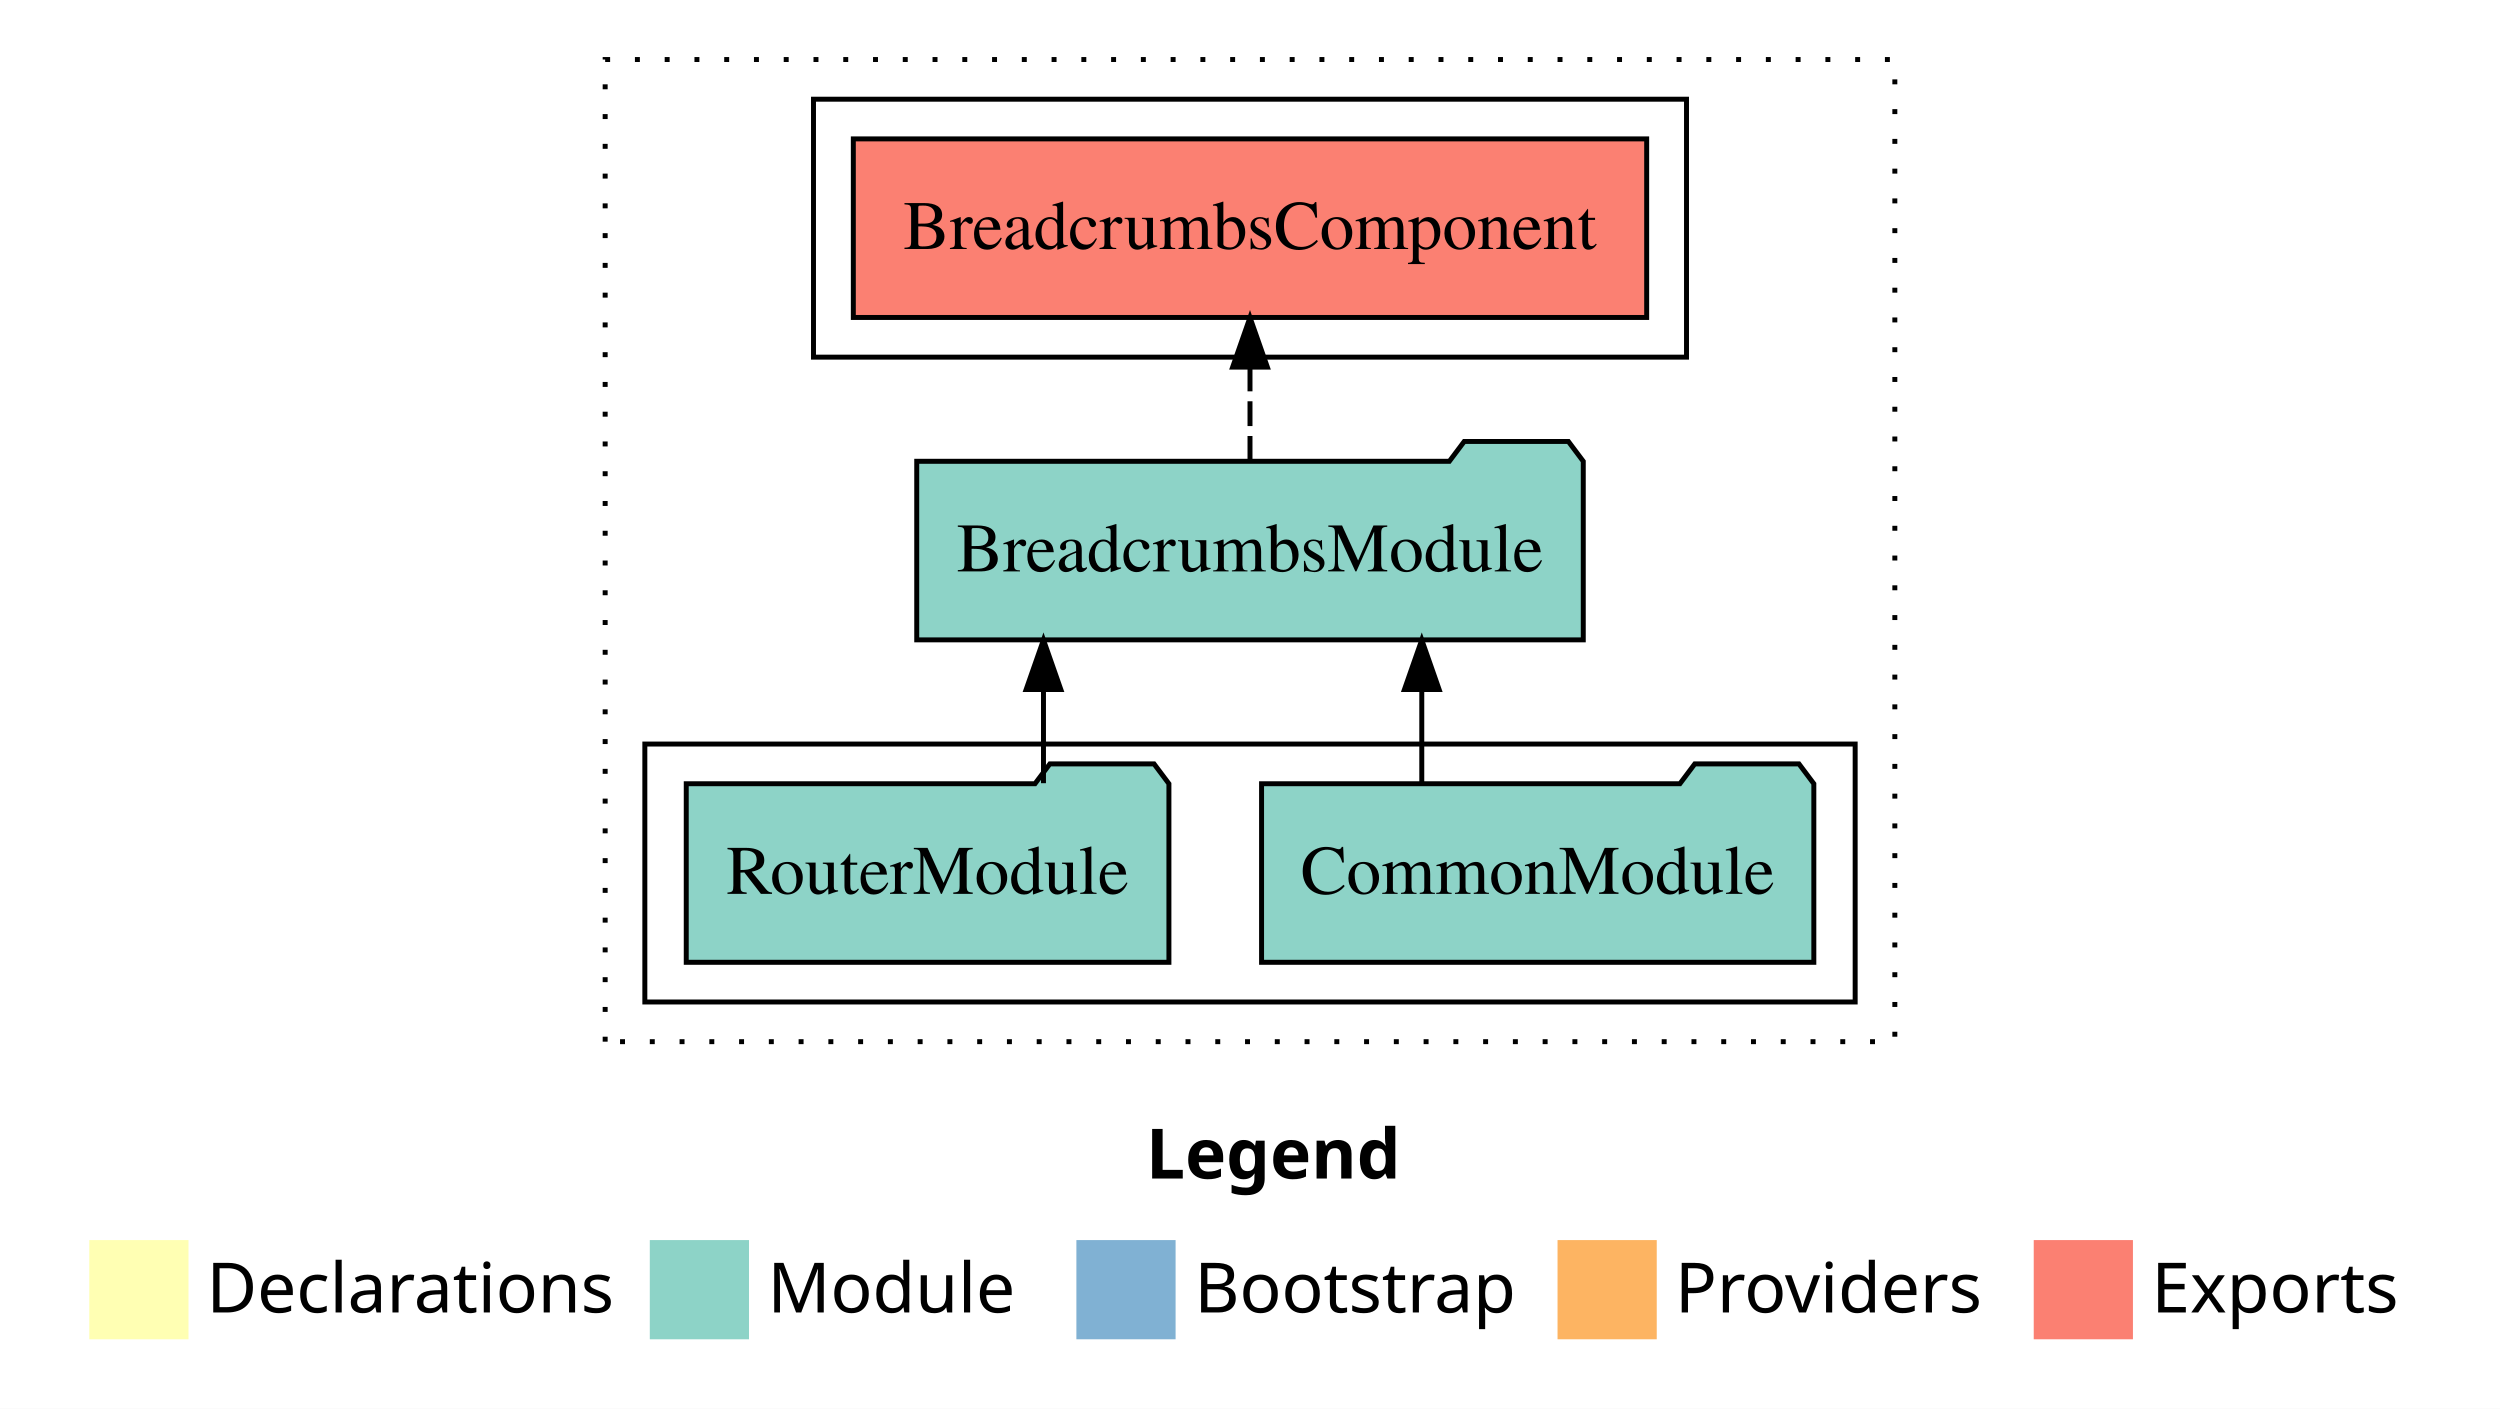
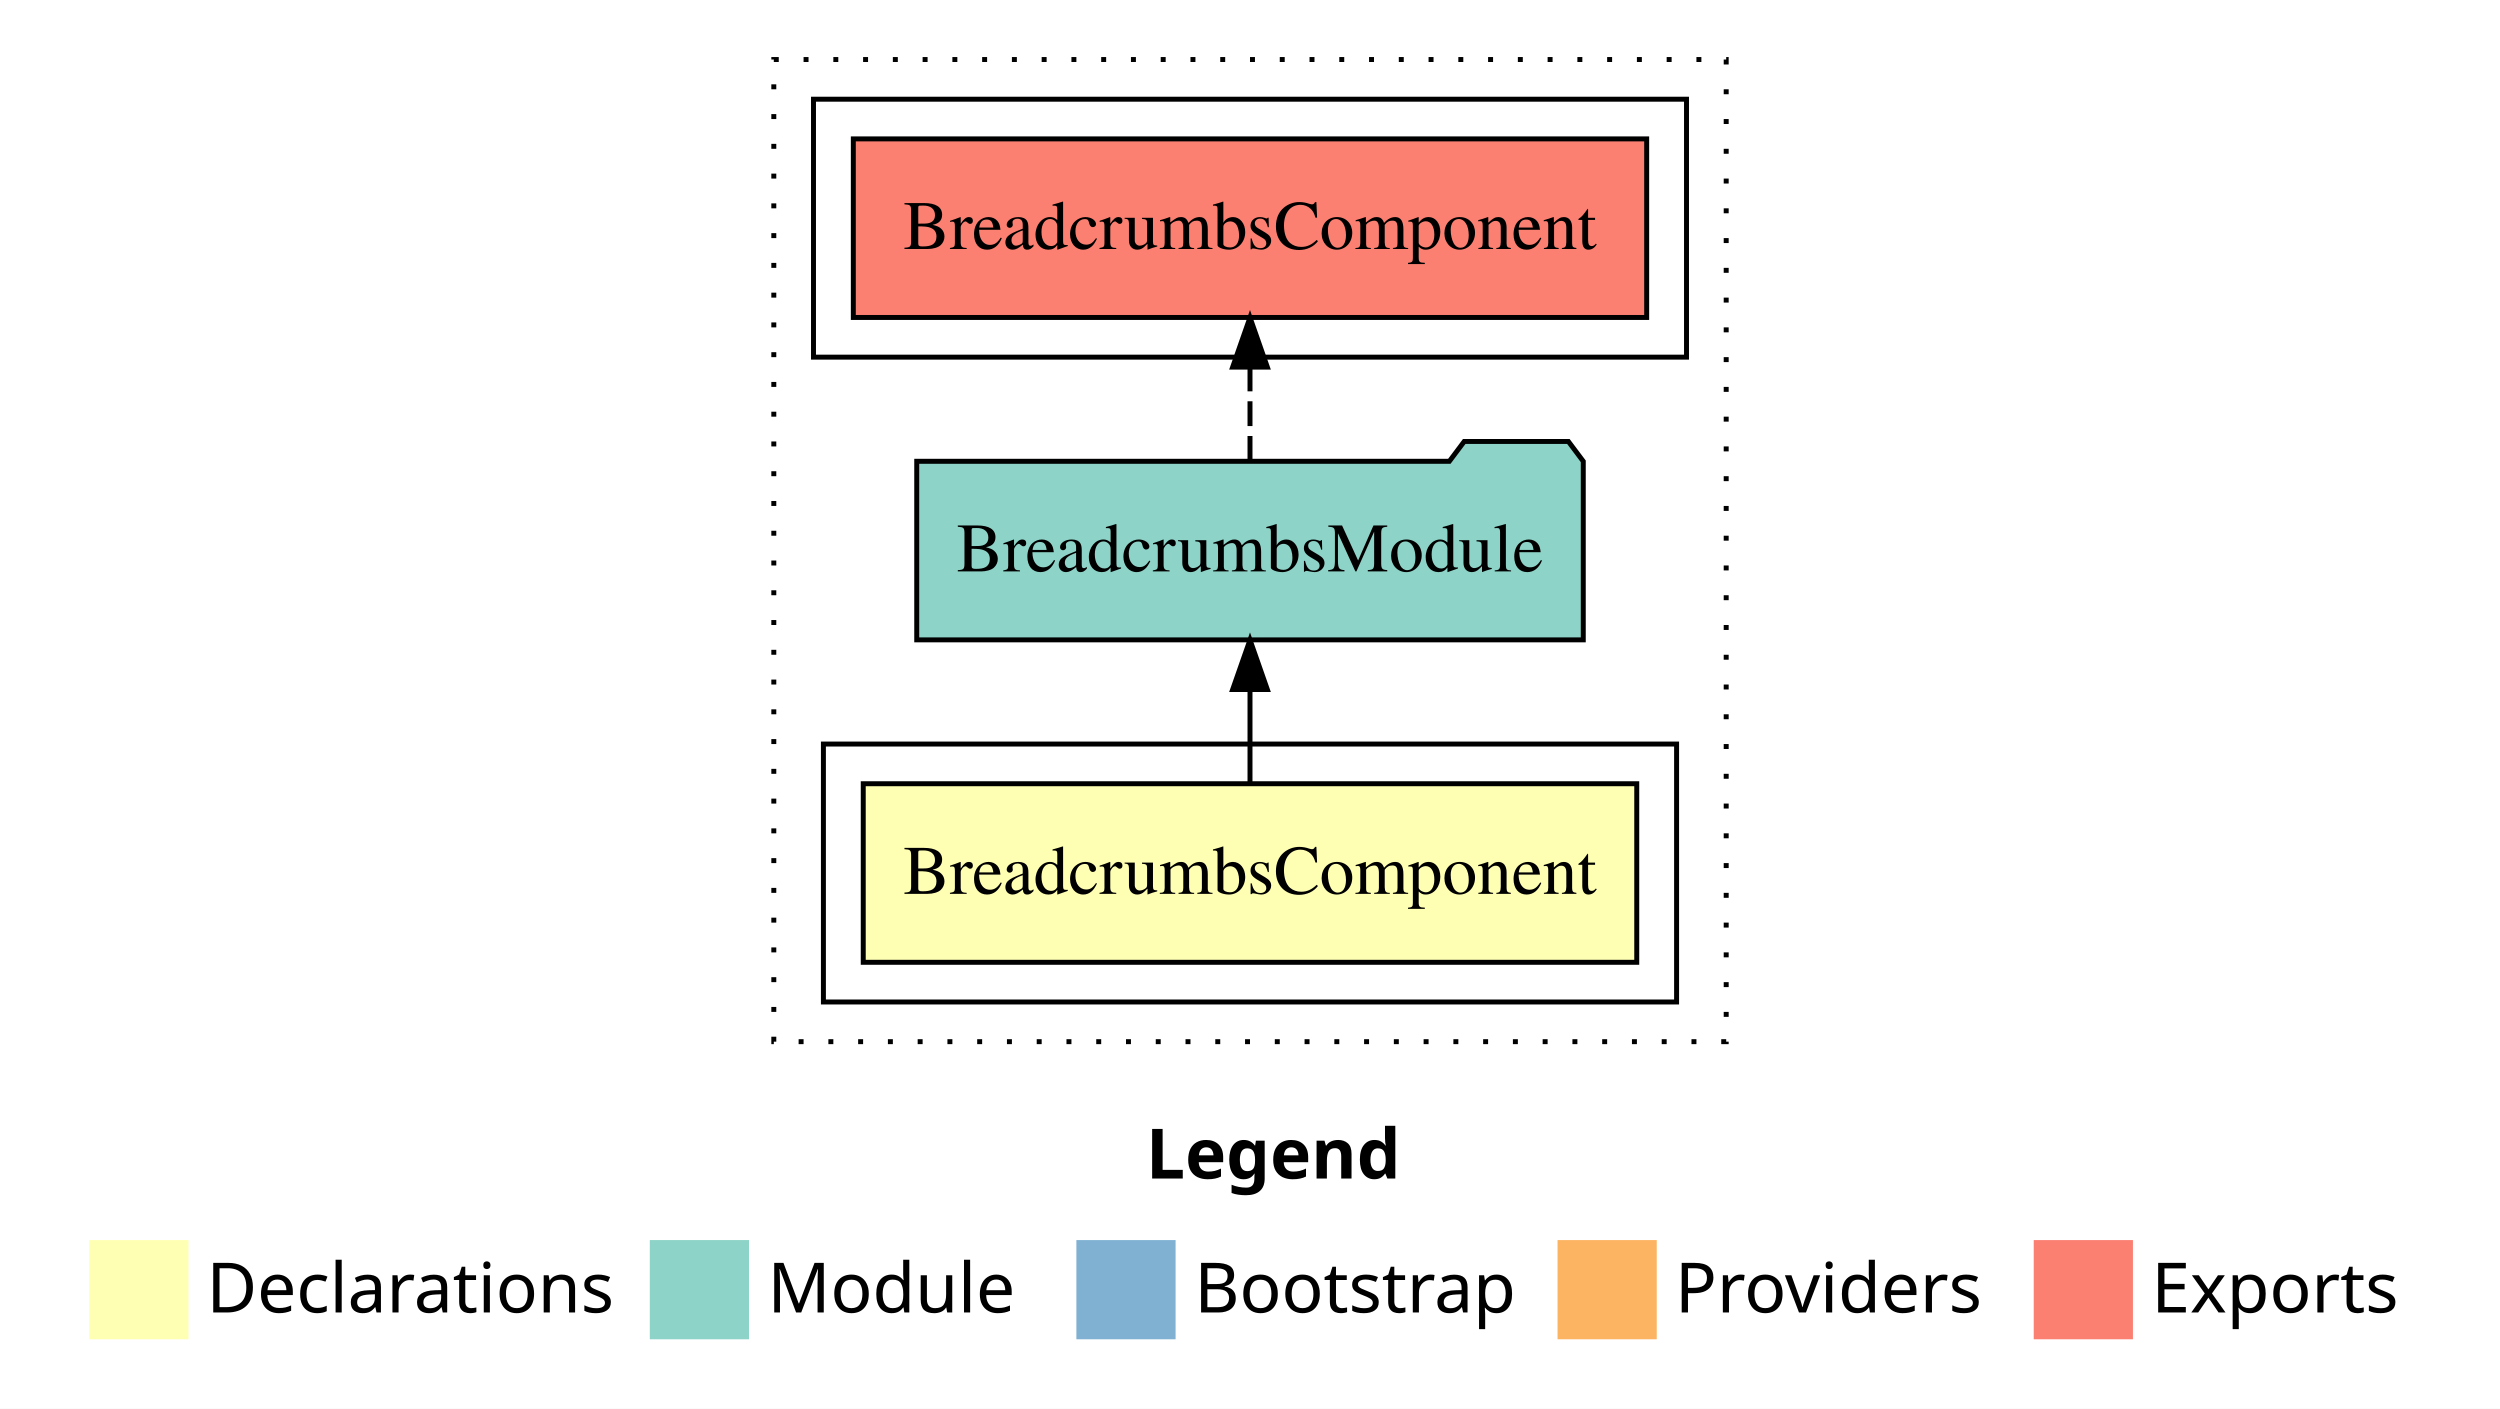
<svg xmlns="http://www.w3.org/2000/svg" width="504pt" height="284pt" viewBox="0.00 0.00 504.00 284.00">
  <g id="graph0" class="graph" transform="scale(1 1) rotate(0) translate(4 280)">
    <polygon fill="#ffffff" stroke="transparent" points="-4,4 -4,-280 500,-280 500,4 -4,4" />
    <text text-anchor="start" x="227.009" y="-42.4" font-family="sans-serif" font-weight="bold" font-size="14.00" fill="#000000">Legend</text>
    <polygon fill="#ffffb3" stroke="transparent" points="14,-10 14,-30 34,-30 34,-10 14,-10" />
    <text text-anchor="start" x="37.629" y="-15.4" font-family="sans-serif" font-size="14.00" fill="#000000">  Declarations</text>
    <polygon fill="#8dd3c7" stroke="transparent" points="127,-10 127,-30 147,-30 147,-10 127,-10" />
    <text text-anchor="start" x="150.725" y="-15.4" font-family="sans-serif" font-size="14.00" fill="#000000">  Module</text>
    <polygon fill="#80b1d3" stroke="transparent" points="213,-10 213,-30 233,-30 233,-10 213,-10" />
    <text text-anchor="start" x="236.781" y="-15.4" font-family="sans-serif" font-size="14.00" fill="#000000">  Bootstrap</text>
    <polygon fill="#fdb462" stroke="transparent" points="310,-10 310,-30 330,-30 330,-10 310,-10" />
    <text text-anchor="start" x="333.673" y="-15.4" font-family="sans-serif" font-size="14.00" fill="#000000">  Providers</text>
    <polygon fill="#fb8072" stroke="transparent" points="406,-10 406,-30 426,-30 426,-10 406,-10" />
    <text text-anchor="start" x="429.726" y="-15.4" font-family="sans-serif" font-size="14.00" fill="#000000">  Exports</text>
    <g id="clust1" class="cluster">
-       <polygon fill="none" stroke="#000000" stroke-dasharray="1,5" points="118,-70 118,-268 378,-268 378,-70 118,-70" />
+       <polygon fill="none" stroke="#000000" stroke-dasharray="1,5" points="152,-70 152,-268 344,-268 344,-70 152,-70" />
    </g>
-     <g id="clust3" class="cluster">
-       <polygon fill="none" stroke="#000000" points="126,-78 126,-130 370,-130 370,-78 126,-78" />
+     <g id="clust2" class="cluster">
+       <polygon fill="none" stroke="#000000" points="162,-78 162,-130 334,-130 334,-78 162,-78" />
    </g>
-     <g id="clust4" class="cluster">
+     <g id="clust5" class="cluster">
      <polygon fill="none" stroke="#000000" points="160,-208 160,-260 336,-260 336,-208 160,-208" />
    </g>
    <g id="node1" class="node">
-       <polygon fill="#8dd3c7" stroke="#000000" points="361.668,-122 358.668,-126 337.668,-126 334.668,-122 250.332,-122 250.332,-86 361.668,-86 361.668,-122" />
-       <text text-anchor="middle" x="306" y="-99.8" font-family="Times,serif" font-size="14.00" fill="#000000">CommonModule</text>
+       <polygon fill="#ffffb3" stroke="#000000" points="325.969,-122 170.031,-122 170.031,-86 325.969,-86 325.969,-122" />
+       <text text-anchor="middle" x="248" y="-99.8" font-family="Times,serif" font-size="14.00" fill="#000000">BreadcrumbsComponent</text>
    </g>
-     <g id="node3" class="node">
+     <g id="node2" class="node">
      <polygon fill="#8dd3c7" stroke="#000000" points="315.187,-187 312.187,-191 291.187,-191 288.187,-187 180.813,-187 180.813,-151 315.187,-151 315.187,-187" />
      <text text-anchor="middle" x="248" y="-164.8" font-family="Times,serif" font-size="14.00" fill="#000000">BreadcrumbsModule</text>
    </g>
    <g id="edge1" class="edge">
-       <path fill="none" stroke="#000000" d="M282.63,-122.106C282.63,-122.106 282.63,-140.991 282.63,-140.991" />
-       <polygon fill="#000000" stroke="#000000" points="279.13,-140.991 282.63,-150.991 286.13,-140.991 279.13,-140.991" />
+       <path fill="none" stroke="#000000" d="M248,-122.106C248,-122.106 248,-140.991 248,-140.991" />
+       <polygon fill="#000000" stroke="#000000" points="244.5,-140.991 248,-150.991 251.5,-140.991 244.5,-140.991" />
    </g>
-     <g id="node2" class="node">
-       <polygon fill="#8dd3c7" stroke="#000000" points="231.653,-122 228.653,-126 207.653,-126 204.653,-122 134.347,-122 134.347,-86 231.653,-86 231.653,-122" />
-       <text text-anchor="middle" x="183" y="-99.8" font-family="Times,serif" font-size="14.00" fill="#000000">RouterModule</text>
-     </g>
-     <g id="edge2" class="edge">
-       <path fill="none" stroke="#000000" d="M206.366,-122.106C206.366,-122.106 206.366,-140.991 206.366,-140.991" />
-       <polygon fill="#000000" stroke="#000000" points="202.867,-140.991 206.366,-150.991 209.867,-140.991 202.867,-140.991" />
-     </g>
-     <g id="node4" class="node">
+     <g id="node3" class="node">
      <polygon fill="#fb8072" stroke="#000000" points="327.97,-252 168.03,-252 168.03,-216 327.97,-216 327.97,-252" />
      <text text-anchor="middle" x="248" y="-229.8" font-family="Times,serif" font-size="14.00" fill="#000000">BreadcrumbsComponent </text>
    </g>
-     <g id="edge3" class="edge">
+     <g id="edge2" class="edge">
      <path fill="none" stroke="#000000" stroke-dasharray="5,2" d="M248,-187.106C248,-187.106 248,-205.991 248,-205.991" />
      <polygon fill="#000000" stroke="#000000" points="244.5,-205.991 248,-215.991 251.5,-205.991 244.5,-205.991" />
    </g>
  </g>
</svg>
